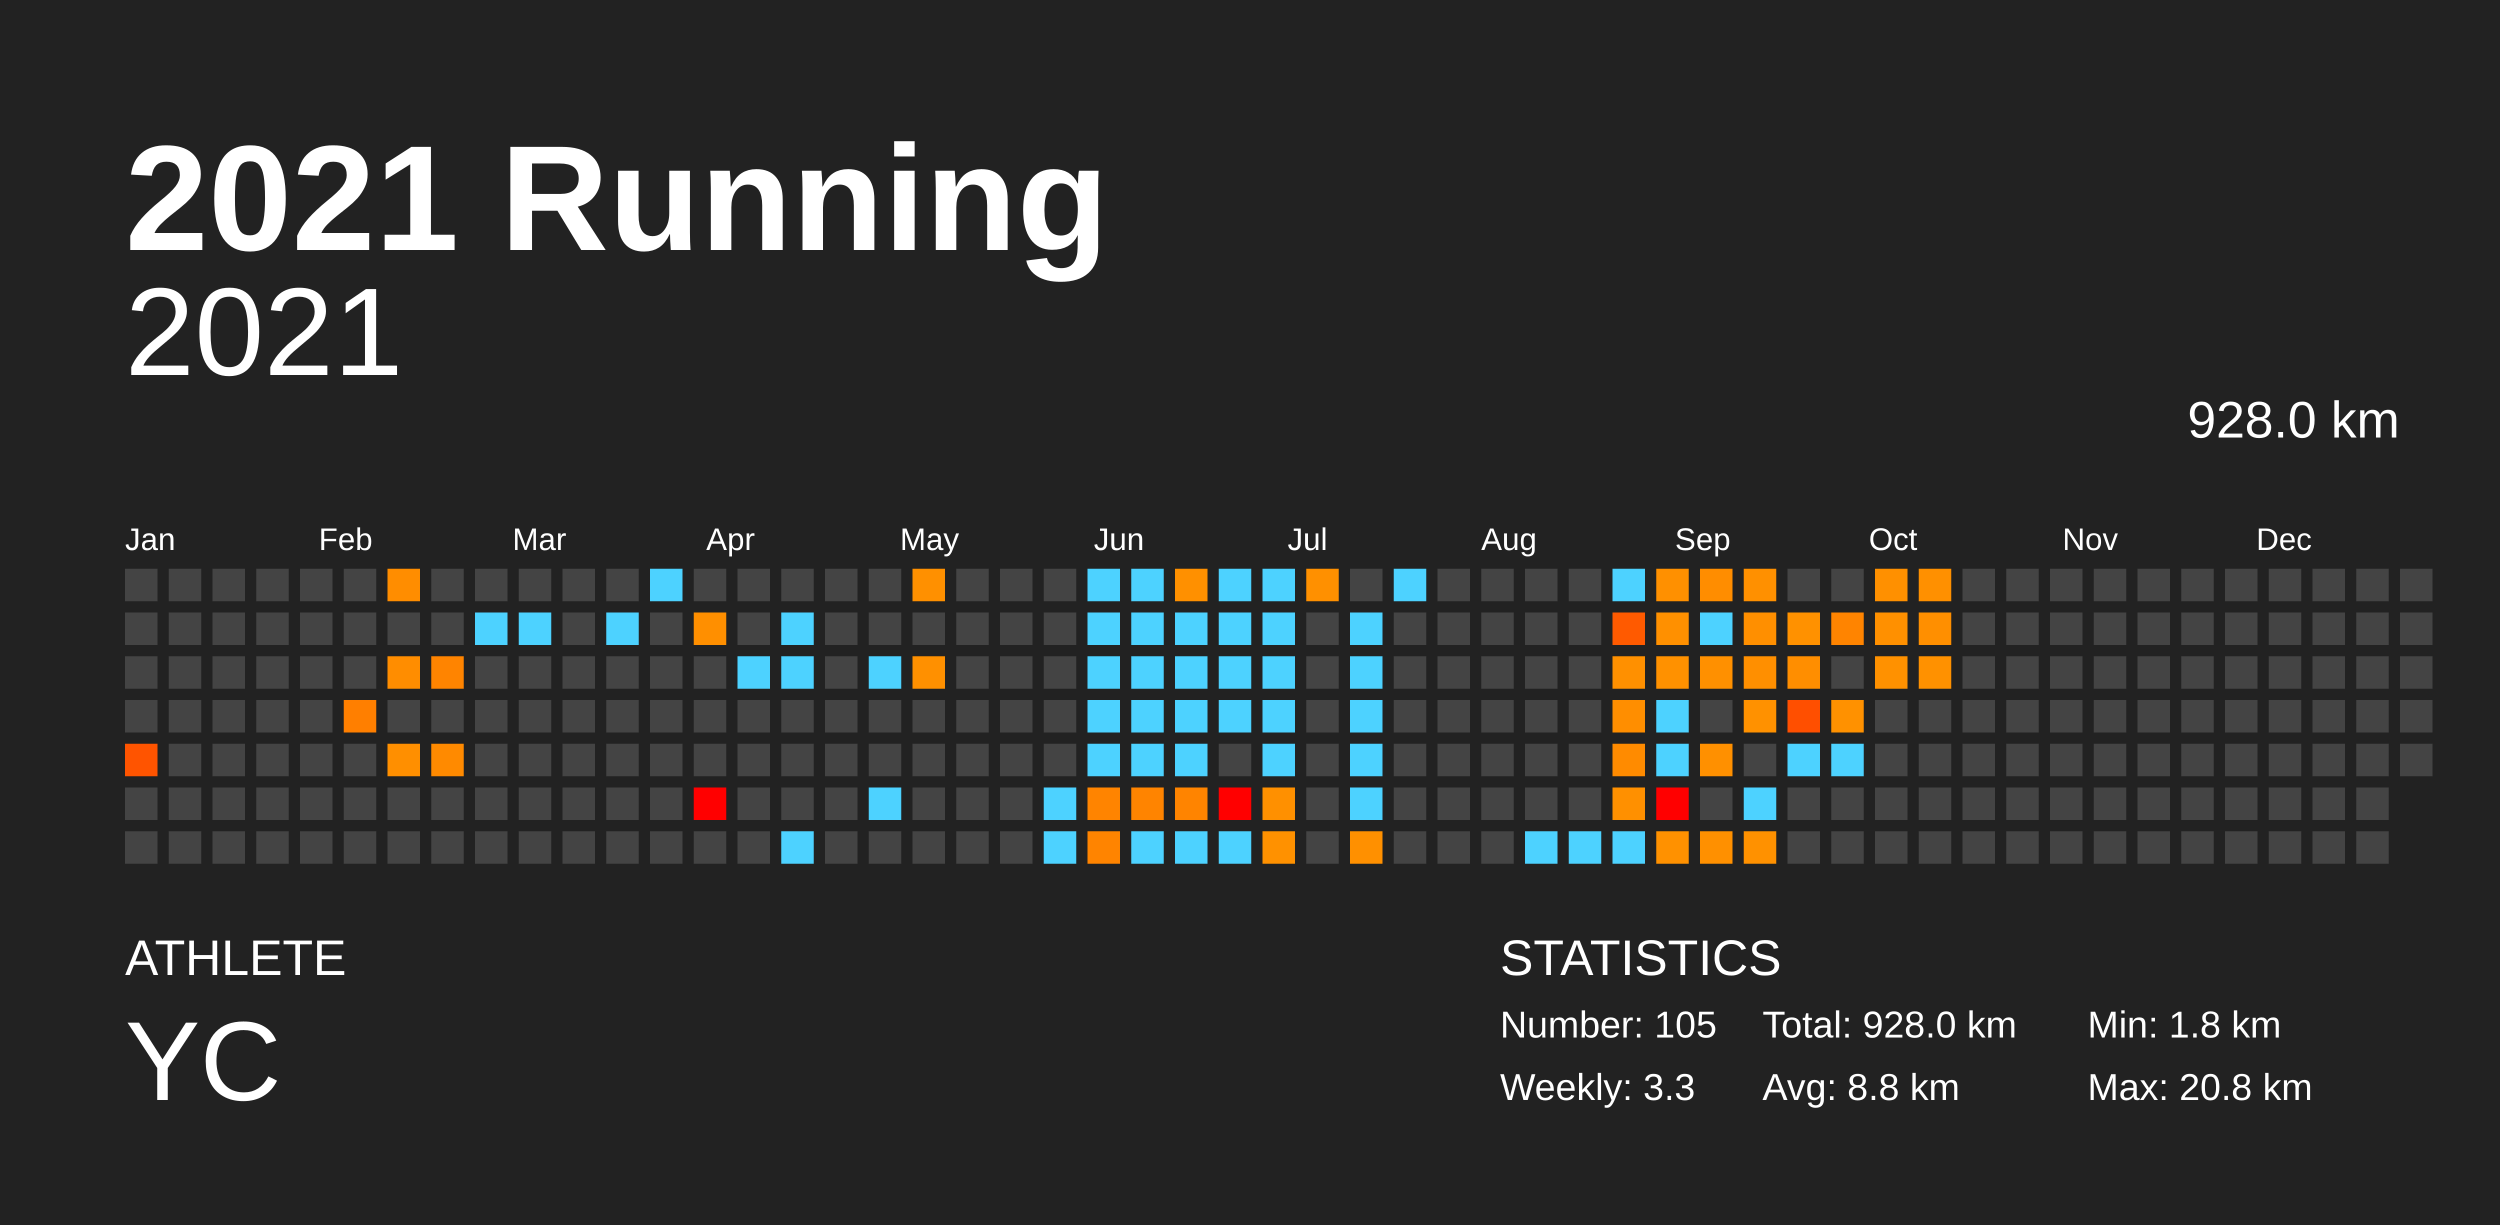
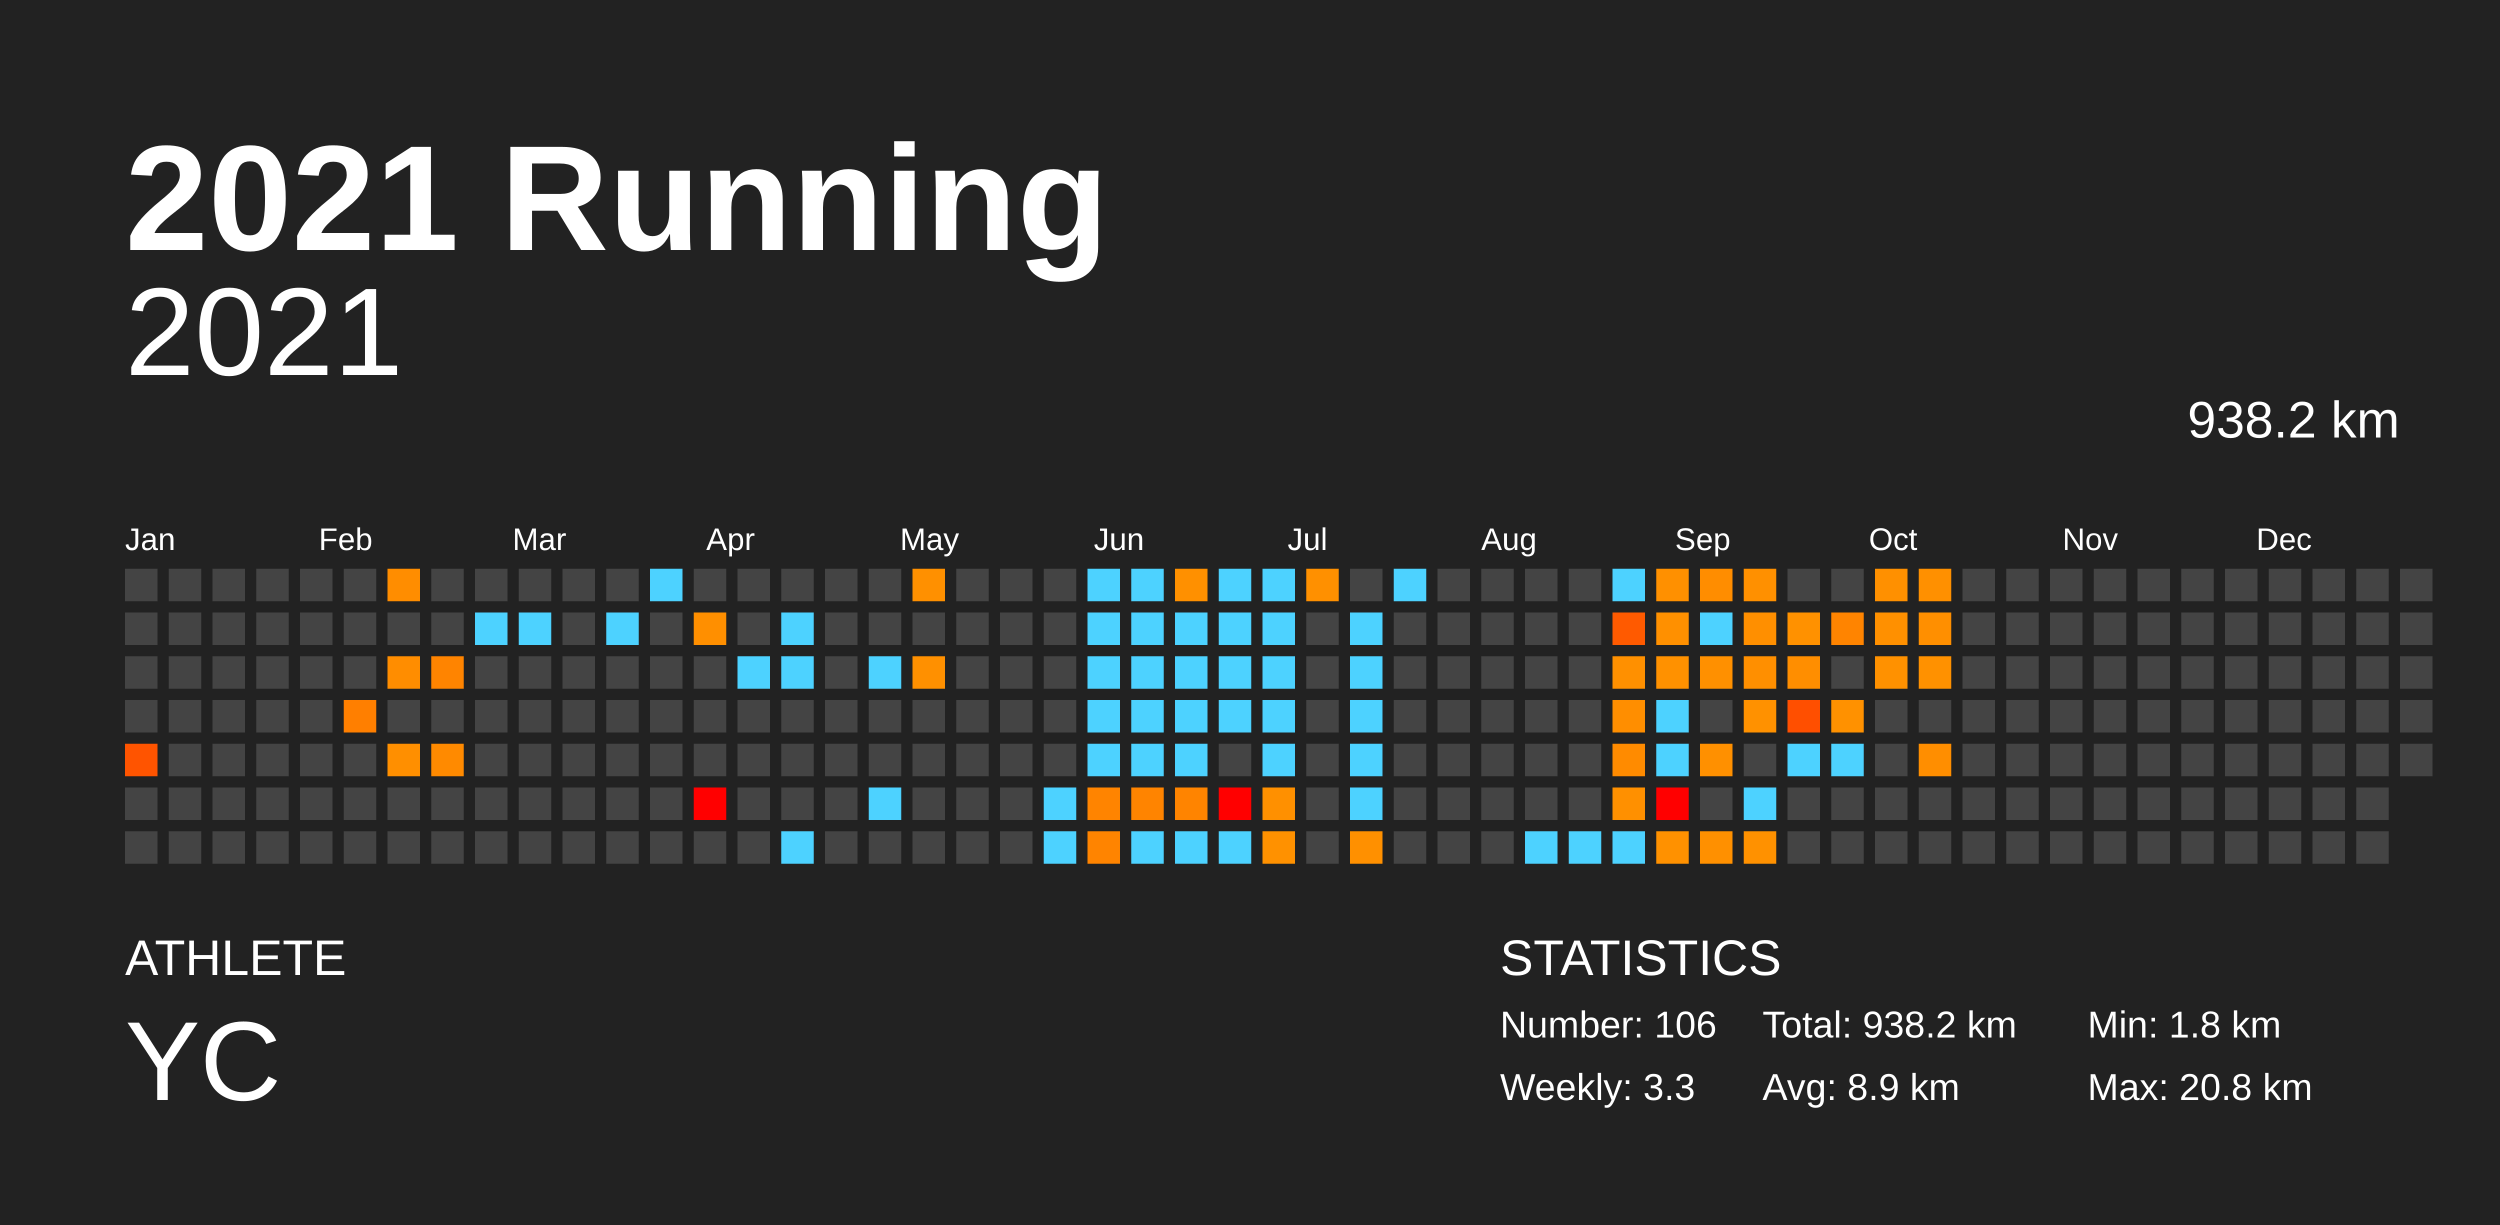
<svg xmlns="http://www.w3.org/2000/svg" baseProfile="full" height="98mm" version="1.1" viewBox="0,0,200,98" width="200mm">
  <defs />
  <rect fill="#222222" height="98" width="200" x="0" y="0" />
  <text fill="#FFFFFF" style="font-size:12px; font-family:Arial; font-weight:bold;" x="10" y="20">2021 Running</text>
  <text fill="#FFFFFF" style="font-size:4px; font-family:Arial" x="10" y="78">ATHLETE</text>
  <text fill="#FFFFFF" style="font-size:9px; font-family:Arial" x="10" y="88">YC</text>
  <text fill="#FFFFFF" style="font-size:4px; font-family:Arial" x="120" y="78">STATISTICS</text>
-   <text fill="#FFFFFF" style="font-size:3px; font-family:Arial" x="120" y="83">Number: 105</text>
+   <text fill="#FFFFFF" style="font-size:3px; font-family:Arial" x="120" y="83">Number: 106</text>
  <text fill="#FFFFFF" style="font-size:3px; font-family:Arial" x="120" y="88">Weekly: 3.3</text>
-   <text fill="#FFFFFF" style="font-size:3px; font-family:Arial" x="141" y="83">Total: 928.0 km</text>
-   <text fill="#FFFFFF" style="font-size:3px; font-family:Arial" x="141" y="88">Avg: 8.8 km</text>
+   <text fill="#FFFFFF" style="font-size:3px; font-family:Arial" x="141" y="83">Total: 938.2 km</text>
+   <text fill="#FFFFFF" style="font-size:3px; font-family:Arial" x="141" y="88">Avg: 8.9 km</text>
  <text fill="#FFFFFF" style="font-size:3px; font-family:Arial" x="167" y="83">Min: 1.8 km</text>
  <text fill="#FFFFFF" style="font-size:3px; font-family:Arial" x="167" y="88">Max: 20.8 km</text>
  <text alignment-baseline="hanging" fill="#FFFFFF" style="font-size:10.0px; font-family:Arial;" x="10" y="30">2021</text>
-   <text alignment-baseline="hanging" fill="#FFFFFF" style="font-size:4.125px; font-family:Arial;" x="175" y="35">928.0 km</text>
+   <text alignment-baseline="hanging" fill="#FFFFFF" style="font-size:4.125px; font-family:Arial;" x="175" y="35">938.2 km</text>
  <text fill="#FFFFFF" style="font-size:2.5px; font-family:Arial" x="10.0" y="44">Jan</text>
  <text fill="#FFFFFF" style="font-size:2.5px; font-family:Arial" x="25.5" y="44">Feb</text>
  <text fill="#FFFFFF" style="font-size:2.5px; font-family:Arial" x="41.0" y="44">Mar</text>
  <text fill="#FFFFFF" style="font-size:2.5px; font-family:Arial" x="56.5" y="44">Apr</text>
  <text fill="#FFFFFF" style="font-size:2.5px; font-family:Arial" x="72.0" y="44">May</text>
  <text fill="#FFFFFF" style="font-size:2.5px; font-family:Arial" x="87.5" y="44">Jun</text>
  <text fill="#FFFFFF" style="font-size:2.5px; font-family:Arial" x="103.0" y="44">Jul</text>
  <text fill="#FFFFFF" style="font-size:2.5px; font-family:Arial" x="118.5" y="44">Aug</text>
  <text fill="#FFFFFF" style="font-size:2.5px; font-family:Arial" x="134.0" y="44">Sep</text>
  <text fill="#FFFFFF" style="font-size:2.5px; font-family:Arial" x="149.5" y="44">Oct</text>
  <text fill="#FFFFFF" style="font-size:2.5px; font-family:Arial" x="165.0" y="44">Nov</text>
  <text fill="#FFFFFF" style="font-size:2.5px; font-family:Arial" x="180.5" y="44">Dec</text>
  <rect fill="#444444" height="2.6" width="2.6" x="10.0" y="45.5" />
  <rect fill="#444444" height="2.6" width="2.6" x="10.0" y="49.0" />
  <rect fill="#444444" height="2.6" width="2.6" x="10.0" y="52.5" />
  <rect fill="#444444" height="2.6" width="2.6" x="10.0" y="56.0" />
  <rect fill="#ff5400" height="2.6" width="2.6" x="10.0" y="59.5" />
  <rect fill="#444444" height="2.6" width="2.6" x="10.0" y="63.0" />
  <rect fill="#444444" height="2.6" width="2.6" x="10.0" y="66.5" />
  <rect fill="#444444" height="2.6" width="2.6" x="13.5" y="45.5" />
  <rect fill="#444444" height="2.6" width="2.6" x="13.5" y="49.0" />
  <rect fill="#444444" height="2.6" width="2.6" x="13.5" y="52.5" />
  <rect fill="#444444" height="2.6" width="2.6" x="13.5" y="56.0" />
  <rect fill="#444444" height="2.6" width="2.6" x="13.5" y="59.5" />
  <rect fill="#444444" height="2.6" width="2.6" x="13.5" y="63.0" />
  <rect fill="#444444" height="2.6" width="2.6" x="13.5" y="66.5" />
  <rect fill="#444444" height="2.6" width="2.6" x="17.0" y="45.5" />
  <rect fill="#444444" height="2.6" width="2.6" x="17.0" y="49.0" />
  <rect fill="#444444" height="2.6" width="2.6" x="17.0" y="52.5" />
  <rect fill="#444444" height="2.6" width="2.6" x="17.0" y="56.0" />
  <rect fill="#444444" height="2.6" width="2.6" x="17.0" y="59.5" />
  <rect fill="#444444" height="2.6" width="2.6" x="17.0" y="63.0" />
  <rect fill="#444444" height="2.6" width="2.6" x="17.0" y="66.5" />
  <rect fill="#444444" height="2.6" width="2.6" x="20.5" y="45.5" />
  <rect fill="#444444" height="2.6" width="2.6" x="20.5" y="49.0" />
  <rect fill="#444444" height="2.6" width="2.6" x="20.5" y="52.5" />
  <rect fill="#444444" height="2.6" width="2.6" x="20.5" y="56.0" />
  <rect fill="#444444" height="2.6" width="2.6" x="20.5" y="59.5" />
  <rect fill="#444444" height="2.6" width="2.6" x="20.5" y="63.0" />
  <rect fill="#444444" height="2.6" width="2.6" x="20.5" y="66.5" />
  <rect fill="#444444" height="2.6" width="2.6" x="24.0" y="45.5" />
  <rect fill="#444444" height="2.6" width="2.6" x="24.0" y="49.0" />
  <rect fill="#444444" height="2.6" width="2.6" x="24.0" y="52.5" />
  <rect fill="#444444" height="2.6" width="2.6" x="24.0" y="56.0" />
  <rect fill="#444444" height="2.6" width="2.6" x="24.0" y="59.5" />
  <rect fill="#444444" height="2.6" width="2.6" x="24.0" y="63.0" />
  <rect fill="#444444" height="2.6" width="2.6" x="24.0" y="66.5" />
  <rect fill="#444444" height="2.6" width="2.6" x="27.5" y="45.5" />
  <rect fill="#444444" height="2.6" width="2.6" x="27.5" y="49.0" />
  <rect fill="#444444" height="2.6" width="2.6" x="27.5" y="52.5" />
  <rect fill="#ff7f00" height="2.6" width="2.6" x="27.5" y="56.0" />
  <rect fill="#444444" height="2.6" width="2.6" x="27.5" y="59.5" />
  <rect fill="#444444" height="2.6" width="2.6" x="27.5" y="63.0" />
  <rect fill="#444444" height="2.6" width="2.6" x="27.5" y="66.5" />
  <rect fill="#ff8d00" height="2.6" width="2.6" x="31.0" y="45.5" />
  <rect fill="#444444" height="2.6" width="2.6" x="31.0" y="49.0" />
  <rect fill="#ff8d00" height="2.6" width="2.6" x="31.0" y="52.5" />
  <rect fill="#444444" height="2.6" width="2.6" x="31.0" y="56.0" />
  <rect fill="#ff8f00" height="2.6" width="2.6" x="31.0" y="59.5" />
  <rect fill="#444444" height="2.6" width="2.6" x="31.0" y="63.0" />
  <rect fill="#444444" height="2.6" width="2.6" x="31.0" y="66.5" />
  <rect fill="#444444" height="2.6" width="2.6" x="34.5" y="45.5" />
  <rect fill="#444444" height="2.6" width="2.6" x="34.5" y="49.0" />
  <rect fill="#ff8400" height="2.6" width="2.6" x="34.5" y="52.5" />
  <rect fill="#444444" height="2.6" width="2.6" x="34.5" y="56.0" />
  <rect fill="#ff8a00" height="2.6" width="2.6" x="34.5" y="59.5" />
  <rect fill="#444444" height="2.6" width="2.6" x="34.5" y="63.0" />
  <rect fill="#444444" height="2.6" width="2.6" x="34.5" y="66.5" />
  <rect fill="#444444" height="2.6" width="2.6" x="38.0" y="45.5" />
  <rect fill="#4dd2ff" height="2.6" width="2.6" x="38.0" y="49.0" />
  <rect fill="#444444" height="2.6" width="2.6" x="38.0" y="52.5" />
  <rect fill="#444444" height="2.6" width="2.6" x="38.0" y="56.0" />
  <rect fill="#444444" height="2.6" width="2.6" x="38.0" y="59.5" />
  <rect fill="#444444" height="2.6" width="2.6" x="38.0" y="63.0" />
  <rect fill="#444444" height="2.6" width="2.6" x="38.0" y="66.5" />
  <rect fill="#444444" height="2.6" width="2.6" x="41.5" y="45.5" />
  <rect fill="#4dd2ff" height="2.6" width="2.6" x="41.5" y="49.0" />
  <rect fill="#444444" height="2.6" width="2.6" x="41.5" y="52.5" />
  <rect fill="#444444" height="2.6" width="2.6" x="41.5" y="56.0" />
  <rect fill="#444444" height="2.6" width="2.6" x="41.5" y="59.5" />
  <rect fill="#444444" height="2.6" width="2.6" x="41.5" y="63.0" />
  <rect fill="#444444" height="2.6" width="2.6" x="41.5" y="66.5" />
  <rect fill="#444444" height="2.6" width="2.6" x="45.0" y="45.5" />
  <rect fill="#444444" height="2.6" width="2.6" x="45.0" y="49.0" />
  <rect fill="#444444" height="2.6" width="2.6" x="45.0" y="52.5" />
  <rect fill="#444444" height="2.6" width="2.6" x="45.0" y="56.0" />
  <rect fill="#444444" height="2.6" width="2.6" x="45.0" y="59.5" />
  <rect fill="#444444" height="2.6" width="2.6" x="45.0" y="63.0" />
  <rect fill="#444444" height="2.6" width="2.6" x="45.0" y="66.5" />
  <rect fill="#444444" height="2.6" width="2.6" x="48.5" y="45.5" />
  <rect fill="#4dd2ff" height="2.6" width="2.6" x="48.5" y="49.0" />
  <rect fill="#444444" height="2.6" width="2.6" x="48.5" y="52.5" />
  <rect fill="#444444" height="2.6" width="2.6" x="48.5" y="56.0" />
  <rect fill="#444444" height="2.6" width="2.6" x="48.5" y="59.5" />
  <rect fill="#444444" height="2.6" width="2.6" x="48.5" y="63.0" />
  <rect fill="#444444" height="2.6" width="2.6" x="48.5" y="66.5" />
  <rect fill="#4dd2ff" height="2.6" width="2.6" x="52.0" y="45.5" />
  <rect fill="#444444" height="2.6" width="2.6" x="52.0" y="49.0" />
  <rect fill="#444444" height="2.6" width="2.6" x="52.0" y="52.5" />
  <rect fill="#444444" height="2.6" width="2.6" x="52.0" y="56.0" />
  <rect fill="#444444" height="2.6" width="2.6" x="52.0" y="59.5" />
  <rect fill="#444444" height="2.6" width="2.6" x="52.0" y="63.0" />
  <rect fill="#444444" height="2.6" width="2.6" x="52.0" y="66.5" />
  <rect fill="#444444" height="2.6" width="2.6" x="55.5" y="45.5" />
  <rect fill="#ff8f00" height="2.6" width="2.6" x="55.5" y="49.0" />
  <rect fill="#444444" height="2.6" width="2.6" x="55.5" y="52.5" />
  <rect fill="#444444" height="2.6" width="2.6" x="55.5" y="56.0" />
  <rect fill="#444444" height="2.6" width="2.6" x="55.5" y="59.5" />
  <rect fill="red" height="2.6" width="2.6" x="55.5" y="63.0" />
  <rect fill="#444444" height="2.6" width="2.6" x="55.5" y="66.5" />
  <rect fill="#444444" height="2.6" width="2.6" x="59.0" y="45.5" />
  <rect fill="#444444" height="2.6" width="2.6" x="59.0" y="49.0" />
  <rect fill="#4dd2ff" height="2.6" width="2.6" x="59.0" y="52.5" />
  <rect fill="#444444" height="2.6" width="2.6" x="59.0" y="56.0" />
  <rect fill="#444444" height="2.6" width="2.6" x="59.0" y="59.5" />
  <rect fill="#444444" height="2.6" width="2.6" x="59.0" y="63.0" />
  <rect fill="#444444" height="2.6" width="2.6" x="59.0" y="66.5" />
  <rect fill="#444444" height="2.6" width="2.6" x="62.5" y="45.5" />
  <rect fill="#4dd2ff" height="2.6" width="2.6" x="62.5" y="49.0" />
  <rect fill="#4dd2ff" height="2.6" width="2.6" x="62.5" y="52.5" />
  <rect fill="#444444" height="2.6" width="2.6" x="62.5" y="56.0" />
  <rect fill="#444444" height="2.6" width="2.6" x="62.5" y="59.5" />
  <rect fill="#444444" height="2.6" width="2.6" x="62.5" y="63.0" />
  <rect fill="#4dd2ff" height="2.6" width="2.6" x="62.5" y="66.5" />
  <rect fill="#444444" height="2.6" width="2.6" x="66.0" y="45.5" />
  <rect fill="#444444" height="2.6" width="2.6" x="66.0" y="49.0" />
  <rect fill="#444444" height="2.6" width="2.6" x="66.0" y="52.5" />
  <rect fill="#444444" height="2.6" width="2.6" x="66.0" y="56.0" />
  <rect fill="#444444" height="2.6" width="2.6" x="66.0" y="59.5" />
  <rect fill="#444444" height="2.6" width="2.6" x="66.0" y="63.0" />
  <rect fill="#444444" height="2.6" width="2.6" x="66.0" y="66.5" />
  <rect fill="#444444" height="2.6" width="2.6" x="69.5" y="45.5" />
  <rect fill="#444444" height="2.6" width="2.6" x="69.5" y="49.0" />
  <rect fill="#4dd2ff" height="2.6" width="2.6" x="69.5" y="52.5" />
  <rect fill="#444444" height="2.6" width="2.6" x="69.5" y="56.0" />
  <rect fill="#444444" height="2.6" width="2.6" x="69.5" y="59.5" />
  <rect fill="#4dd2ff" height="2.6" width="2.6" x="69.5" y="63.0" />
  <rect fill="#444444" height="2.6" width="2.6" x="69.5" y="66.5" />
  <rect fill="#ff9000" height="2.6" width="2.6" x="73.0" y="45.5" />
  <rect fill="#444444" height="2.6" width="2.6" x="73.0" y="49.0" />
  <rect fill="#ff9000" height="2.6" width="2.6" x="73.0" y="52.5" />
  <rect fill="#444444" height="2.6" width="2.6" x="73.0" y="56.0" />
  <rect fill="#444444" height="2.6" width="2.6" x="73.0" y="59.5" />
  <rect fill="#444444" height="2.6" width="2.6" x="73.0" y="63.0" />
  <rect fill="#444444" height="2.6" width="2.6" x="73.0" y="66.5" />
  <rect fill="#444444" height="2.6" width="2.6" x="76.5" y="45.5" />
  <rect fill="#444444" height="2.6" width="2.6" x="76.5" y="49.0" />
  <rect fill="#444444" height="2.6" width="2.6" x="76.5" y="52.5" />
  <rect fill="#444444" height="2.6" width="2.6" x="76.5" y="56.0" />
  <rect fill="#444444" height="2.6" width="2.6" x="76.5" y="59.5" />
  <rect fill="#444444" height="2.6" width="2.6" x="76.5" y="63.0" />
  <rect fill="#444444" height="2.6" width="2.6" x="76.5" y="66.5" />
  <rect fill="#444444" height="2.6" width="2.6" x="80.0" y="45.5" />
  <rect fill="#444444" height="2.6" width="2.6" x="80.0" y="49.0" />
  <rect fill="#444444" height="2.6" width="2.6" x="80.0" y="52.5" />
  <rect fill="#444444" height="2.6" width="2.6" x="80.0" y="56.0" />
  <rect fill="#444444" height="2.6" width="2.6" x="80.0" y="59.5" />
  <rect fill="#444444" height="2.6" width="2.6" x="80.0" y="63.0" />
  <rect fill="#444444" height="2.6" width="2.6" x="80.0" y="66.5" />
  <rect fill="#444444" height="2.6" width="2.6" x="83.5" y="45.5" />
  <rect fill="#444444" height="2.6" width="2.6" x="83.5" y="49.0" />
  <rect fill="#444444" height="2.6" width="2.6" x="83.5" y="52.5" />
  <rect fill="#444444" height="2.6" width="2.6" x="83.5" y="56.0" />
  <rect fill="#444444" height="2.6" width="2.6" x="83.5" y="59.5" />
  <rect fill="#4dd2ff" height="2.6" width="2.6" x="83.5" y="63.0" />
  <rect fill="#4dd2ff" height="2.6" width="2.6" x="83.5" y="66.5" />
  <rect fill="#4dd2ff" height="2.6" width="2.6" x="87.0" y="45.5" />
  <rect fill="#4dd2ff" height="2.6" width="2.6" x="87.0" y="49.0" />
  <rect fill="#4dd2ff" height="2.6" width="2.6" x="87.0" y="52.5" />
  <rect fill="#4dd2ff" height="2.6" width="2.6" x="87.0" y="56.0" />
  <rect fill="#4dd2ff" height="2.6" width="2.6" x="87.0" y="59.5" />
  <rect fill="#ff8400" height="2.6" width="2.6" x="87.0" y="63.0" />
  <rect fill="#ff8400" height="2.6" width="2.6" x="87.0" y="66.5" />
  <rect fill="#4dd2ff" height="2.6" width="2.6" x="90.5" y="45.5" />
  <rect fill="#4dd2ff" height="2.6" width="2.6" x="90.5" y="49.0" />
  <rect fill="#4dd2ff" height="2.6" width="2.6" x="90.5" y="52.5" />
  <rect fill="#4dd2ff" height="2.6" width="2.6" x="90.5" y="56.0" />
  <rect fill="#4dd2ff" height="2.6" width="2.6" x="90.5" y="59.5" />
  <rect fill="#ff8400" height="2.6" width="2.6" x="90.5" y="63.0" />
  <rect fill="#4dd2ff" height="2.6" width="2.6" x="90.5" y="66.5" />
  <rect fill="#ff9000" height="2.6" width="2.6" x="94.0" y="45.5" />
  <rect fill="#4dd2ff" height="2.6" width="2.6" x="94.0" y="49.0" />
  <rect fill="#4dd2ff" height="2.6" width="2.6" x="94.0" y="52.5" />
  <rect fill="#4dd2ff" height="2.6" width="2.6" x="94.0" y="56.0" />
  <rect fill="#4dd2ff" height="2.6" width="2.6" x="94.0" y="59.5" />
  <rect fill="#ff8400" height="2.6" width="2.6" x="94.0" y="63.0" />
  <rect fill="#4dd2ff" height="2.6" width="2.6" x="94.0" y="66.5" />
  <rect fill="#4dd2ff" height="2.6" width="2.6" x="97.5" y="45.5" />
  <rect fill="#4dd2ff" height="2.6" width="2.6" x="97.5" y="49.0" />
  <rect fill="#4dd2ff" height="2.6" width="2.6" x="97.5" y="52.5" />
  <rect fill="#4dd2ff" height="2.6" width="2.6" x="97.5" y="56.0" />
  <rect fill="#444444" height="2.6" width="2.6" x="97.5" y="59.5" />
  <rect fill="red" height="2.6" width="2.6" x="97.5" y="63.0" />
  <rect fill="#4dd2ff" height="2.6" width="2.6" x="97.5" y="66.5" />
  <rect fill="#4dd2ff" height="2.6" width="2.6" x="101.0" y="45.5" />
  <rect fill="#4dd2ff" height="2.6" width="2.6" x="101.0" y="49.0" />
  <rect fill="#4dd2ff" height="2.6" width="2.6" x="101.0" y="52.5" />
  <rect fill="#4dd2ff" height="2.6" width="2.6" x="101.0" y="56.0" />
  <rect fill="#4dd2ff" height="2.6" width="2.6" x="101.0" y="59.5" />
  <rect fill="#ff9000" height="2.6" width="2.6" x="101.0" y="63.0" />
  <rect fill="#ff9100" height="2.6" width="2.6" x="101.0" y="66.5" />
  <rect fill="#ff9000" height="2.6" width="2.6" x="104.5" y="45.5" />
  <rect fill="#444444" height="2.6" width="2.6" x="104.5" y="49.0" />
  <rect fill="#444444" height="2.6" width="2.6" x="104.5" y="52.5" />
  <rect fill="#444444" height="2.6" width="2.6" x="104.5" y="56.0" />
  <rect fill="#444444" height="2.6" width="2.6" x="104.5" y="59.5" />
  <rect fill="#444444" height="2.6" width="2.6" x="104.5" y="63.0" />
  <rect fill="#444444" height="2.6" width="2.6" x="104.5" y="66.5" />
  <rect fill="#444444" height="2.6" width="2.6" x="108.0" y="45.5" />
  <rect fill="#4dd2ff" height="2.6" width="2.6" x="108.0" y="49.0" />
  <rect fill="#4dd2ff" height="2.6" width="2.6" x="108.0" y="52.5" />
  <rect fill="#4dd2ff" height="2.6" width="2.6" x="108.0" y="56.0" />
  <rect fill="#4dd2ff" height="2.6" width="2.6" x="108.0" y="59.5" />
  <rect fill="#4dd2ff" height="2.6" width="2.6" x="108.0" y="63.0" />
  <rect fill="#ff9000" height="2.6" width="2.6" x="108.0" y="66.5" />
  <rect fill="#4dd2ff" height="2.6" width="2.6" x="111.5" y="45.5" />
  <rect fill="#444444" height="2.6" width="2.6" x="111.5" y="49.0" />
  <rect fill="#444444" height="2.6" width="2.6" x="111.5" y="52.5" />
  <rect fill="#444444" height="2.6" width="2.6" x="111.5" y="56.0" />
  <rect fill="#444444" height="2.6" width="2.6" x="111.5" y="59.5" />
  <rect fill="#444444" height="2.6" width="2.6" x="111.5" y="63.0" />
  <rect fill="#444444" height="2.6" width="2.6" x="111.5" y="66.5" />
  <rect fill="#444444" height="2.6" width="2.6" x="115.0" y="45.5" />
  <rect fill="#444444" height="2.6" width="2.6" x="115.0" y="49.0" />
  <rect fill="#444444" height="2.6" width="2.6" x="115.0" y="52.5" />
  <rect fill="#444444" height="2.6" width="2.6" x="115.0" y="56.0" />
  <rect fill="#444444" height="2.6" width="2.6" x="115.0" y="59.5" />
  <rect fill="#444444" height="2.6" width="2.6" x="115.0" y="63.0" />
  <rect fill="#444444" height="2.6" width="2.6" x="115.0" y="66.5" />
  <rect fill="#444444" height="2.6" width="2.6" x="118.5" y="45.5" />
  <rect fill="#444444" height="2.6" width="2.6" x="118.5" y="49.0" />
  <rect fill="#444444" height="2.6" width="2.6" x="118.5" y="52.5" />
  <rect fill="#444444" height="2.6" width="2.6" x="118.5" y="56.0" />
  <rect fill="#444444" height="2.6" width="2.6" x="118.5" y="59.5" />
  <rect fill="#444444" height="2.6" width="2.6" x="118.5" y="63.0" />
  <rect fill="#444444" height="2.6" width="2.6" x="118.5" y="66.5" />
  <rect fill="#444444" height="2.6" width="2.6" x="122.0" y="45.5" />
  <rect fill="#444444" height="2.6" width="2.6" x="122.0" y="49.0" />
  <rect fill="#444444" height="2.6" width="2.6" x="122.0" y="52.5" />
  <rect fill="#444444" height="2.6" width="2.6" x="122.0" y="56.0" />
  <rect fill="#444444" height="2.6" width="2.6" x="122.0" y="59.5" />
  <rect fill="#444444" height="2.6" width="2.6" x="122.0" y="63.0" />
  <rect fill="#4dd2ff" height="2.6" width="2.6" x="122.0" y="66.5" />
  <rect fill="#444444" height="2.6" width="2.6" x="125.5" y="45.5" />
  <rect fill="#444444" height="2.6" width="2.6" x="125.5" y="49.0" />
  <rect fill="#444444" height="2.6" width="2.6" x="125.5" y="52.5" />
  <rect fill="#444444" height="2.6" width="2.6" x="125.5" y="56.0" />
  <rect fill="#444444" height="2.6" width="2.6" x="125.5" y="59.5" />
  <rect fill="#444444" height="2.6" width="2.6" x="125.5" y="63.0" />
  <rect fill="#4dd2ff" height="2.6" width="2.6" x="125.5" y="66.5" />
  <rect fill="#4dd2ff" height="2.6" width="2.6" x="129.0" y="45.5" />
  <rect fill="#ff5a00" height="2.6" width="2.6" x="129.0" y="49.0" />
  <rect fill="#ff9000" height="2.6" width="2.6" x="129.0" y="52.5" />
  <rect fill="#ff8e00" height="2.6" width="2.6" x="129.0" y="56.0" />
  <rect fill="#ff8b00" height="2.6" width="2.6" x="129.0" y="59.5" />
  <rect fill="#ff9000" height="2.6" width="2.6" x="129.0" y="63.0" />
  <rect fill="#4dd2ff" height="2.6" width="2.6" x="129.0" y="66.5" />
  <rect fill="#ff9000" height="2.6" width="2.6" x="132.5" y="45.5" />
  <rect fill="#ff9000" height="2.6" width="2.6" x="132.5" y="49.0" />
  <rect fill="#ff9100" height="2.6" width="2.6" x="132.5" y="52.5" />
  <rect fill="#4dd2ff" height="2.6" width="2.6" x="132.5" y="56.0" />
  <rect fill="#4dd2ff" height="2.6" width="2.6" x="132.5" y="59.5" />
  <rect fill="red" height="2.6" width="2.6" x="132.5" y="63.0" />
  <rect fill="#ff9100" height="2.6" width="2.6" x="132.5" y="66.5" />
  <rect fill="#ff8d00" height="2.6" width="2.6" x="136.0" y="45.5" />
  <rect fill="#4dd2ff" height="2.6" width="2.6" x="136.0" y="49.0" />
  <rect fill="#ff9000" height="2.6" width="2.6" x="136.0" y="52.5" />
  <rect fill="#444444" height="2.6" width="2.6" x="136.0" y="56.0" />
  <rect fill="#ff9000" height="2.6" width="2.6" x="136.0" y="59.5" />
  <rect fill="#444444" height="2.6" width="2.6" x="136.0" y="63.0" />
  <rect fill="#ff9000" height="2.6" width="2.6" x="136.0" y="66.5" />
  <rect fill="#ff9000" height="2.6" width="2.6" x="139.5" y="45.5" />
  <rect fill="#ff8f00" height="2.6" width="2.6" x="139.5" y="49.0" />
  <rect fill="#ff8f00" height="2.6" width="2.6" x="139.5" y="52.5" />
  <rect fill="#ff9100" height="2.6" width="2.6" x="139.5" y="56.0" />
  <rect fill="#444444" height="2.6" width="2.6" x="139.5" y="59.5" />
  <rect fill="#4dd2ff" height="2.6" width="2.6" x="139.5" y="63.0" />
  <rect fill="#ff9100" height="2.6" width="2.6" x="139.5" y="66.5" />
  <rect fill="#444444" height="2.6" width="2.6" x="143.0" y="45.5" />
  <rect fill="#ff9100" height="2.6" width="2.6" x="143.0" y="49.0" />
  <rect fill="#ff8e00" height="2.6" width="2.6" x="143.0" y="52.5" />
  <rect fill="#ff4f00" height="2.6" width="2.6" x="143.0" y="56.0" />
  <rect fill="#4dd2ff" height="2.6" width="2.6" x="143.0" y="59.5" />
  <rect fill="#444444" height="2.6" width="2.6" x="143.0" y="63.0" />
  <rect fill="#444444" height="2.6" width="2.6" x="143.0" y="66.5" />
  <rect fill="#444444" height="2.6" width="2.6" x="146.5" y="45.5" />
  <rect fill="#ff8400" height="2.6" width="2.6" x="146.5" y="49.0" />
  <rect fill="#444444" height="2.6" width="2.6" x="146.5" y="52.5" />
  <rect fill="#ff9100" height="2.6" width="2.6" x="146.5" y="56.0" />
  <rect fill="#4dd2ff" height="2.6" width="2.6" x="146.5" y="59.5" />
  <rect fill="#444444" height="2.6" width="2.6" x="146.5" y="63.0" />
  <rect fill="#444444" height="2.6" width="2.6" x="146.5" y="66.5" />
  <rect fill="#ff9000" height="2.6" width="2.6" x="150.0" y="45.5" />
  <rect fill="#ff9000" height="2.6" width="2.6" x="150.0" y="49.0" />
  <rect fill="#ff9100" height="2.6" width="2.6" x="150.0" y="52.5" />
  <rect fill="#444444" height="2.6" width="2.6" x="150.0" y="56.0" />
  <rect fill="#444444" height="2.6" width="2.6" x="150.0" y="59.5" />
  <rect fill="#444444" height="2.6" width="2.6" x="150.0" y="63.0" />
  <rect fill="#444444" height="2.6" width="2.6" x="150.0" y="66.5" />
  <rect fill="#ff9000" height="2.6" width="2.6" x="153.5" y="45.5" />
  <rect fill="#ff8f00" height="2.6" width="2.6" x="153.5" y="49.0" />
  <rect fill="#ff9100" height="2.6" width="2.6" x="153.5" y="52.5" />
  <rect fill="#444444" height="2.6" width="2.6" x="153.5" y="56.0" />
-   <rect fill="#444444" height="2.6" width="2.6" x="153.5" y="59.5" />
+   <rect fill="#ff8e00" height="2.6" width="2.6" x="153.5" y="59.5" />
  <rect fill="#444444" height="2.6" width="2.6" x="153.5" y="63.0" />
  <rect fill="#444444" height="2.6" width="2.6" x="153.5" y="66.5" />
  <rect fill="#444444" height="2.6" width="2.6" x="157.0" y="45.5" />
  <rect fill="#444444" height="2.6" width="2.6" x="157.0" y="49.0" />
  <rect fill="#444444" height="2.6" width="2.6" x="157.0" y="52.5" />
  <rect fill="#444444" height="2.6" width="2.6" x="157.0" y="56.0" />
  <rect fill="#444444" height="2.6" width="2.6" x="157.0" y="59.5" />
  <rect fill="#444444" height="2.6" width="2.6" x="157.0" y="63.0" />
  <rect fill="#444444" height="2.6" width="2.6" x="157.0" y="66.5" />
  <rect fill="#444444" height="2.6" width="2.6" x="160.5" y="45.5" />
  <rect fill="#444444" height="2.6" width="2.6" x="160.5" y="49.0" />
  <rect fill="#444444" height="2.6" width="2.6" x="160.5" y="52.5" />
  <rect fill="#444444" height="2.6" width="2.6" x="160.5" y="56.0" />
  <rect fill="#444444" height="2.6" width="2.6" x="160.5" y="59.5" />
  <rect fill="#444444" height="2.6" width="2.6" x="160.5" y="63.0" />
  <rect fill="#444444" height="2.6" width="2.6" x="160.5" y="66.5" />
  <rect fill="#444444" height="2.6" width="2.6" x="164.0" y="45.5" />
  <rect fill="#444444" height="2.6" width="2.6" x="164.0" y="49.0" />
  <rect fill="#444444" height="2.6" width="2.6" x="164.0" y="52.5" />
  <rect fill="#444444" height="2.6" width="2.6" x="164.0" y="56.0" />
  <rect fill="#444444" height="2.6" width="2.6" x="164.0" y="59.5" />
  <rect fill="#444444" height="2.6" width="2.6" x="164.0" y="63.0" />
  <rect fill="#444444" height="2.6" width="2.6" x="164.0" y="66.5" />
  <rect fill="#444444" height="2.6" width="2.6" x="167.5" y="45.5" />
  <rect fill="#444444" height="2.6" width="2.6" x="167.5" y="49.0" />
  <rect fill="#444444" height="2.6" width="2.6" x="167.5" y="52.5" />
  <rect fill="#444444" height="2.6" width="2.6" x="167.5" y="56.0" />
  <rect fill="#444444" height="2.6" width="2.6" x="167.5" y="59.5" />
  <rect fill="#444444" height="2.6" width="2.6" x="167.5" y="63.0" />
  <rect fill="#444444" height="2.6" width="2.6" x="167.5" y="66.5" />
  <rect fill="#444444" height="2.6" width="2.6" x="171.0" y="45.5" />
  <rect fill="#444444" height="2.6" width="2.6" x="171.0" y="49.0" />
  <rect fill="#444444" height="2.6" width="2.6" x="171.0" y="52.5" />
  <rect fill="#444444" height="2.6" width="2.6" x="171.0" y="56.0" />
  <rect fill="#444444" height="2.6" width="2.6" x="171.0" y="59.5" />
  <rect fill="#444444" height="2.6" width="2.6" x="171.0" y="63.0" />
  <rect fill="#444444" height="2.6" width="2.6" x="171.0" y="66.5" />
  <rect fill="#444444" height="2.6" width="2.6" x="174.5" y="45.5" />
  <rect fill="#444444" height="2.6" width="2.6" x="174.5" y="49.0" />
  <rect fill="#444444" height="2.6" width="2.6" x="174.5" y="52.5" />
  <rect fill="#444444" height="2.6" width="2.6" x="174.5" y="56.0" />
  <rect fill="#444444" height="2.6" width="2.6" x="174.5" y="59.5" />
  <rect fill="#444444" height="2.6" width="2.6" x="174.5" y="63.0" />
  <rect fill="#444444" height="2.6" width="2.6" x="174.5" y="66.5" />
  <rect fill="#444444" height="2.6" width="2.6" x="178.0" y="45.5" />
  <rect fill="#444444" height="2.6" width="2.6" x="178.0" y="49.0" />
  <rect fill="#444444" height="2.6" width="2.6" x="178.0" y="52.5" />
  <rect fill="#444444" height="2.6" width="2.6" x="178.0" y="56.0" />
  <rect fill="#444444" height="2.6" width="2.6" x="178.0" y="59.5" />
  <rect fill="#444444" height="2.6" width="2.6" x="178.0" y="63.0" />
  <rect fill="#444444" height="2.6" width="2.6" x="178.0" y="66.5" />
  <rect fill="#444444" height="2.6" width="2.6" x="181.5" y="45.5" />
  <rect fill="#444444" height="2.6" width="2.6" x="181.5" y="49.0" />
  <rect fill="#444444" height="2.6" width="2.6" x="181.5" y="52.5" />
  <rect fill="#444444" height="2.6" width="2.6" x="181.5" y="56.0" />
  <rect fill="#444444" height="2.6" width="2.6" x="181.5" y="59.5" />
  <rect fill="#444444" height="2.6" width="2.6" x="181.5" y="63.0" />
  <rect fill="#444444" height="2.6" width="2.6" x="181.5" y="66.5" />
  <rect fill="#444444" height="2.6" width="2.6" x="185.0" y="45.5" />
  <rect fill="#444444" height="2.6" width="2.6" x="185.0" y="49.0" />
  <rect fill="#444444" height="2.6" width="2.6" x="185.0" y="52.5" />
  <rect fill="#444444" height="2.6" width="2.6" x="185.0" y="56.0" />
  <rect fill="#444444" height="2.6" width="2.6" x="185.0" y="59.5" />
  <rect fill="#444444" height="2.6" width="2.6" x="185.0" y="63.0" />
  <rect fill="#444444" height="2.6" width="2.6" x="185.0" y="66.5" />
  <rect fill="#444444" height="2.6" width="2.6" x="188.5" y="45.5" />
  <rect fill="#444444" height="2.6" width="2.6" x="188.5" y="49.0" />
  <rect fill="#444444" height="2.6" width="2.6" x="188.5" y="52.5" />
  <rect fill="#444444" height="2.6" width="2.6" x="188.5" y="56.0" />
  <rect fill="#444444" height="2.6" width="2.6" x="188.5" y="59.5" />
  <rect fill="#444444" height="2.6" width="2.6" x="188.5" y="63.0" />
  <rect fill="#444444" height="2.6" width="2.6" x="188.5" y="66.5" />
  <rect fill="#444444" height="2.6" width="2.6" x="192.0" y="45.5" />
  <rect fill="#444444" height="2.6" width="2.6" x="192.0" y="49.0" />
  <rect fill="#444444" height="2.6" width="2.6" x="192.0" y="52.5" />
  <rect fill="#444444" height="2.6" width="2.6" x="192.0" y="56.0" />
  <rect fill="#444444" height="2.6" width="2.6" x="192.0" y="59.5" />
</svg>
